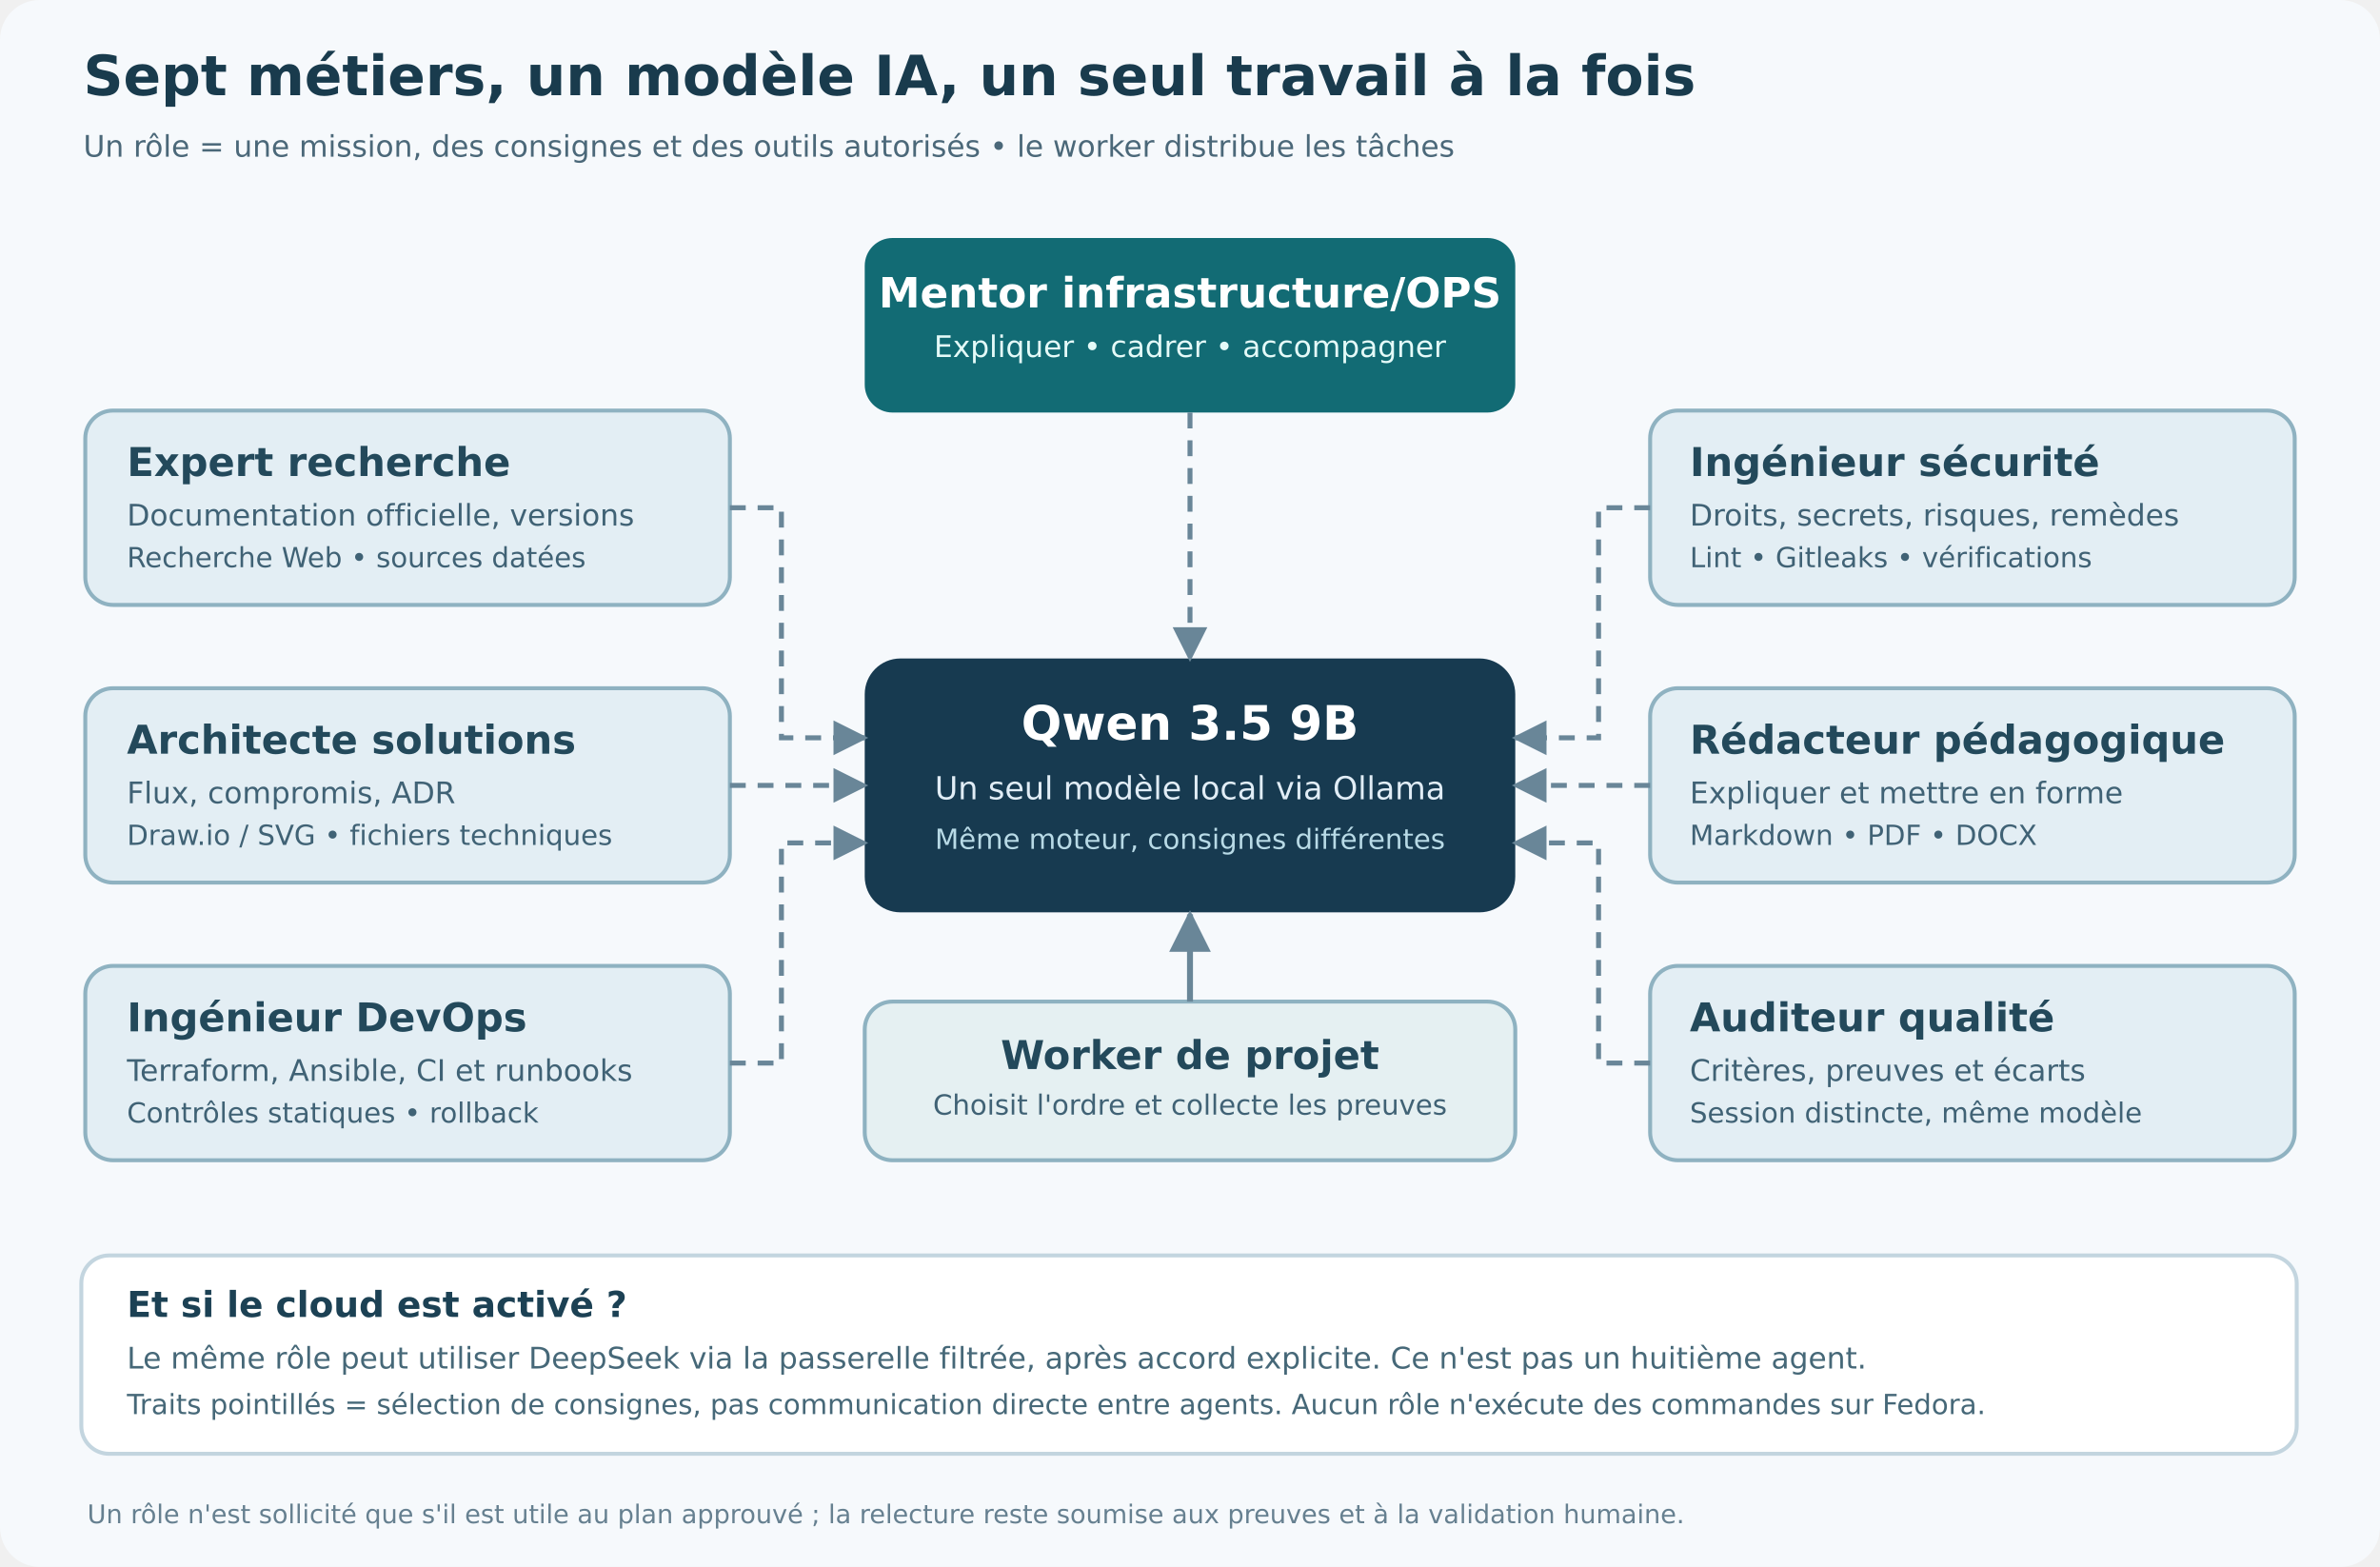
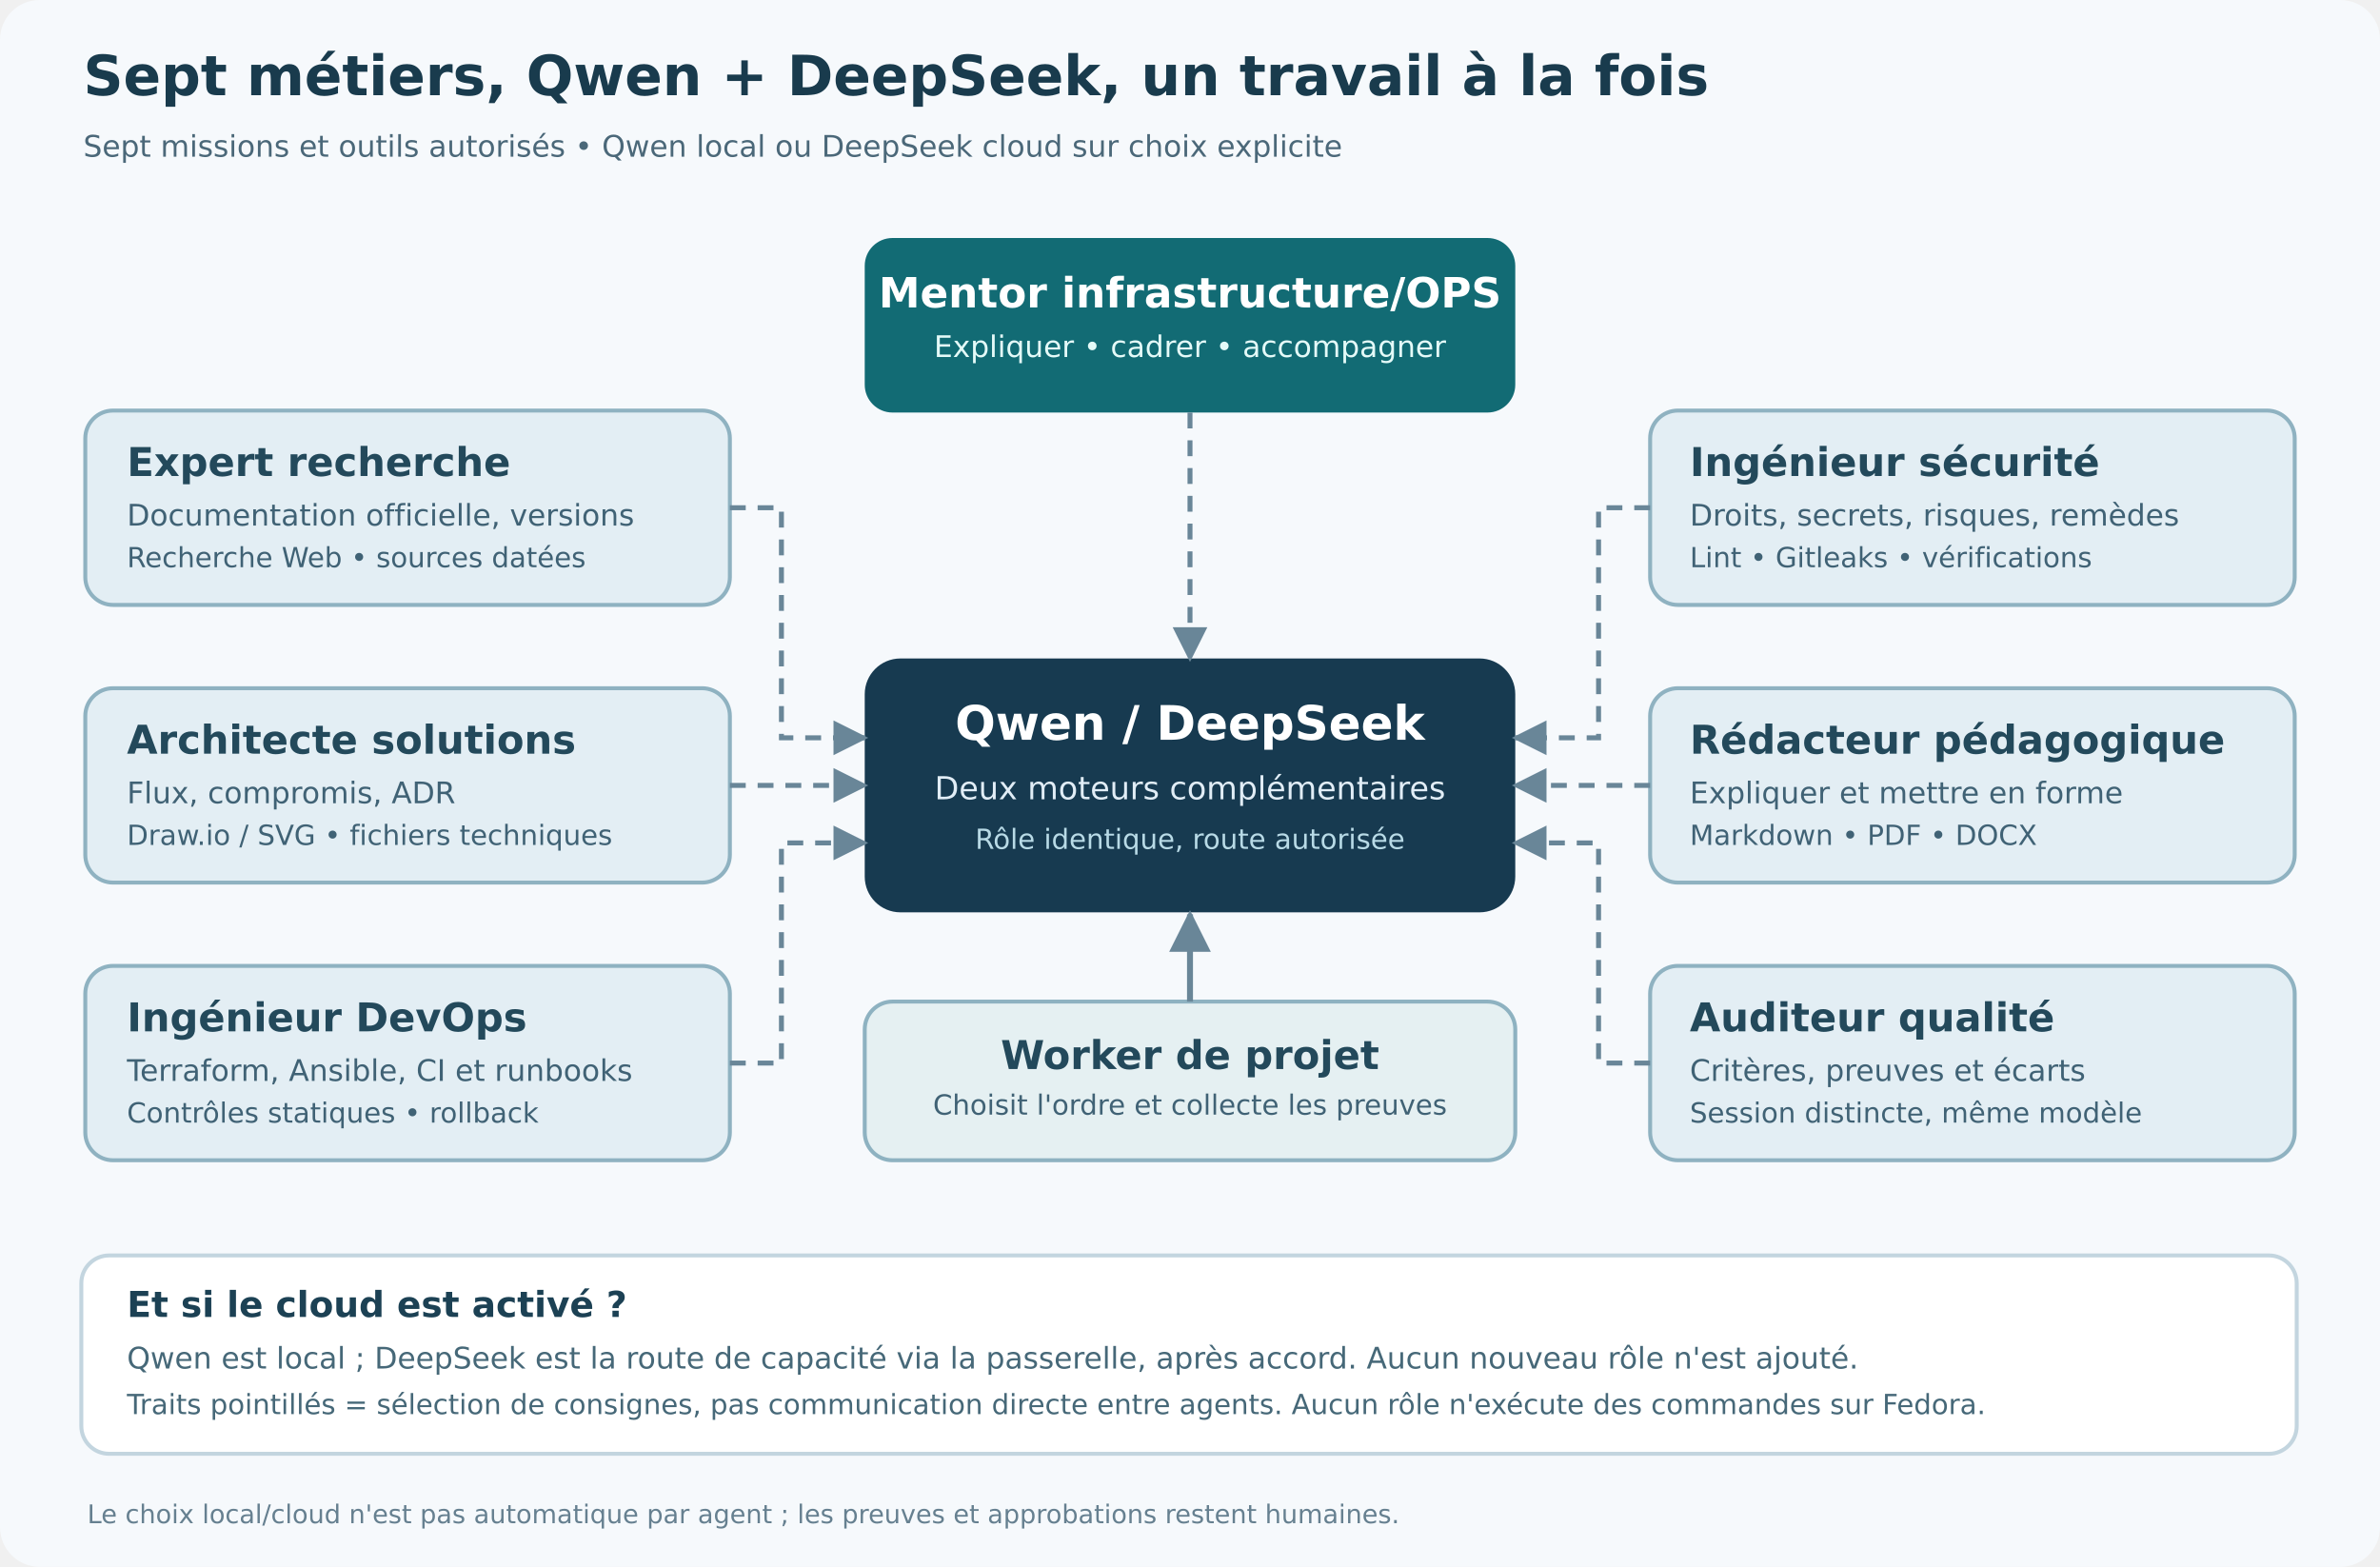
<svg xmlns="http://www.w3.org/2000/svg" viewBox="0 0 1200 790" role="img" aria-labelledby="title desc">
  <defs>
    <marker id="arr" viewBox="0 0 10 10" refX="9" refY="5" markerWidth="7" markerHeight="7" orient="auto">
      <path d="M0 0L10 5L0 10Z" fill="#698698" />
    </marker>
  </defs>
  <rect x="0" y="0" width="1200" height="790" rx="20" fill="#f6f9fc" />
-   <text x="42" y="48" fill="#193b4d" font-family="DejaVu Sans,Arial,sans-serif" font-size="28" font-weight="700">Sept métiers, un modèle IA, un seul travail à la fois</text>
-   <text x="42" y="79" fill="#4b6879" font-family="DejaVu Sans,Arial,sans-serif" font-size="15">Un rôle = une mission, des consignes et des outils autorisés • le worker distribue les tâches</text>
+   <text x="42" y="48" fill="#193b4d" font-family="DejaVu Sans,Arial,sans-serif" font-size="28" font-weight="700">Sept métiers, Qwen + DeepSeek, un travail à la fois</text>
+   <text x="42" y="79" fill="#4b6879" font-family="DejaVu Sans,Arial,sans-serif" font-size="15">Sept missions et outils autorisés • Qwen local ou DeepSeek cloud sur choix explicite</text>
  <g font-family="DejaVu Sans,Arial,sans-serif">
    <rect x="43" y="207" width="325" height="98" rx="14" fill="#e3eef4" stroke="#8fb2c1" stroke-width="2" />
    <text x="64" y="240" fill="#23495b" font-size="20" font-weight="700">Expert recherche</text>
    <text x="64" y="265" fill="#406275" font-size="15">Documentation officielle, versions</text>
    <text x="64" y="286" fill="#406275" font-size="14">Recherche Web • sources datées</text>
    <rect x="43" y="347" width="325" height="98" rx="14" fill="#e3eef4" stroke="#8fb2c1" stroke-width="2" />
    <text x="64" y="380" fill="#23495b" font-size="20" font-weight="700">Architecte solutions</text>
    <text x="64" y="405" fill="#406275" font-size="15">Flux, compromis, ADR</text>
    <text x="64" y="426" fill="#406275" font-size="14">Draw.io / SVG • fichiers techniques</text>
    <rect x="43" y="487" width="325" height="98" rx="14" fill="#e3eef4" stroke="#8fb2c1" stroke-width="2" />
    <text x="64" y="520" fill="#23495b" font-size="20" font-weight="700">Ingénieur DevOps</text>
    <text x="64" y="545" fill="#406275" font-size="15">Terraform, Ansible, CI et runbooks</text>
    <text x="64" y="566" fill="#406275" font-size="14">Contrôles statiques • rollback</text>
    <rect x="832" y="207" width="325" height="98" rx="14" fill="#e3eef4" stroke="#8fb2c1" stroke-width="2" />
    <text x="852" y="240" fill="#23495b" font-size="20" font-weight="700">Ingénieur sécurité</text>
    <text x="852" y="265" fill="#406275" font-size="15">Droits, secrets, risques, remèdes</text>
    <text x="852" y="286" fill="#406275" font-size="14">Lint • Gitleaks • vérifications</text>
    <rect x="832" y="347" width="325" height="98" rx="14" fill="#e3eef4" stroke="#8fb2c1" stroke-width="2" />
    <text x="852" y="380" fill="#23495b" font-size="20" font-weight="700">Rédacteur pédagogique</text>
    <text x="852" y="405" fill="#406275" font-size="15">Expliquer et mettre en forme</text>
    <text x="852" y="426" fill="#406275" font-size="14">Markdown • PDF • DOCX</text>
    <rect x="832" y="487" width="325" height="98" rx="14" fill="#e3eef4" stroke="#8fb2c1" stroke-width="2" />
    <text x="852" y="520" fill="#23495b" font-size="20" font-weight="700">Auditeur qualité</text>
    <text x="852" y="545" fill="#406275" font-size="15">Critères, preuves et écarts</text>
    <text x="852" y="566" fill="#406275" font-size="14">Session distincte, même modèle</text>
    <rect x="436" y="120" width="328" height="88" rx="14" fill="#126b74" />
    <text x="600" y="155" text-anchor="middle" fill="#fff" font-size="21" font-weight="700">Mentor infrastructure/OPS</text>
    <text x="600" y="180" text-anchor="middle" fill="#e4faf8" font-size="15">Expliquer • cadrer • accompagner</text>
    <rect x="436" y="332" width="328" height="128" rx="18" fill="#173a50" />
-     <text x="600" y="373" text-anchor="middle" fill="#fff" font-size="24" font-weight="700">Qwen 3.5 9B</text>
-     <text x="600" y="403" text-anchor="middle" fill="#e1edf6" font-size="16">Un seul modèle local via Ollama</text>
-     <text x="600" y="428" text-anchor="middle" fill="#b8dae6" font-size="14">Même moteur, consignes différentes</text>
+     <text x="600" y="373" text-anchor="middle" fill="#fff" font-size="24" font-weight="700">Qwen / DeepSeek</text>
+     <text x="600" y="403" text-anchor="middle" fill="#e1edf6" font-size="16">Deux moteurs complémentaires</text>
+     <text x="600" y="428" text-anchor="middle" fill="#b8dae6" font-size="14">Rôle identique, route autorisée</text>
    <rect x="436" y="505" width="328" height="80" rx="14" fill="#e5f0f2" stroke="#8eb2c1" stroke-width="2" />
    <text x="600" y="539" text-anchor="middle" fill="#23495b" font-size="20" font-weight="700">Worker de projet</text>
    <text x="600" y="562" text-anchor="middle" fill="#406275" font-size="14">Choisit l'ordre et collecte les preuves</text>
  </g>
  <g fill="none" stroke="#698698" stroke-width="2.5" stroke-dasharray="8 6">
    <path d="M600 208V332" marker-end="url(#arr)" />
    <path d="M368 256H394V372H436" marker-end="url(#arr)" />
    <path d="M368 396H436" marker-end="url(#arr)" />
    <path d="M368 536H394V425H436" marker-end="url(#arr)" />
    <path d="M832 256H806V372H764" marker-end="url(#arr)" />
    <path d="M832 396H764" marker-end="url(#arr)" />
    <path d="M832 536H806V425H764" marker-end="url(#arr)" />
  </g>
  <path d="M600 505V461" stroke="#698698" stroke-width="3" fill="none" marker-end="url(#arr)" />
  <rect x="41" y="633" width="1117" height="100" rx="14" fill="#fff" stroke="#c3d5df" stroke-width="2" />
  <text x="64" y="664" font-family="DejaVu Sans,Arial,sans-serif" font-size="18" font-weight="700" fill="#1c4154">Et si le cloud est activé ?</text>
-   <text x="64" y="690" font-family="DejaVu Sans,Arial,sans-serif" font-size="15" fill="#466878">Le même rôle peut utiliser DeepSeek via la passerelle filtrée, après accord explicite. Ce n'est pas un huitième agent.</text>
+   <text x="64" y="690" font-family="DejaVu Sans,Arial,sans-serif" font-size="15" fill="#466878">Qwen est local ; DeepSeek est la route de capacité via la passerelle, après accord. Aucun nouveau rôle n'est ajouté.</text>
  <text x="64" y="713" font-family="DejaVu Sans,Arial,sans-serif" font-size="14" fill="#466878">Traits pointillés = sélection de consignes, pas communication directe entre agents. Aucun rôle n'exécute des commandes sur Fedora.</text>
-   <text x="44" y="768" font-family="DejaVu Sans,Arial,sans-serif" font-size="13" fill="#668090">Un rôle n'est sollicité que s'il est utile au plan approuvé ; la relecture reste soumise aux preuves et à la validation humaine.</text>
+   <text x="44" y="768" font-family="DejaVu Sans,Arial,sans-serif" font-size="13" fill="#668090">Le choix local/cloud n'est pas automatique par agent ; les preuves et approbations restent humaines.</text>
</svg>
